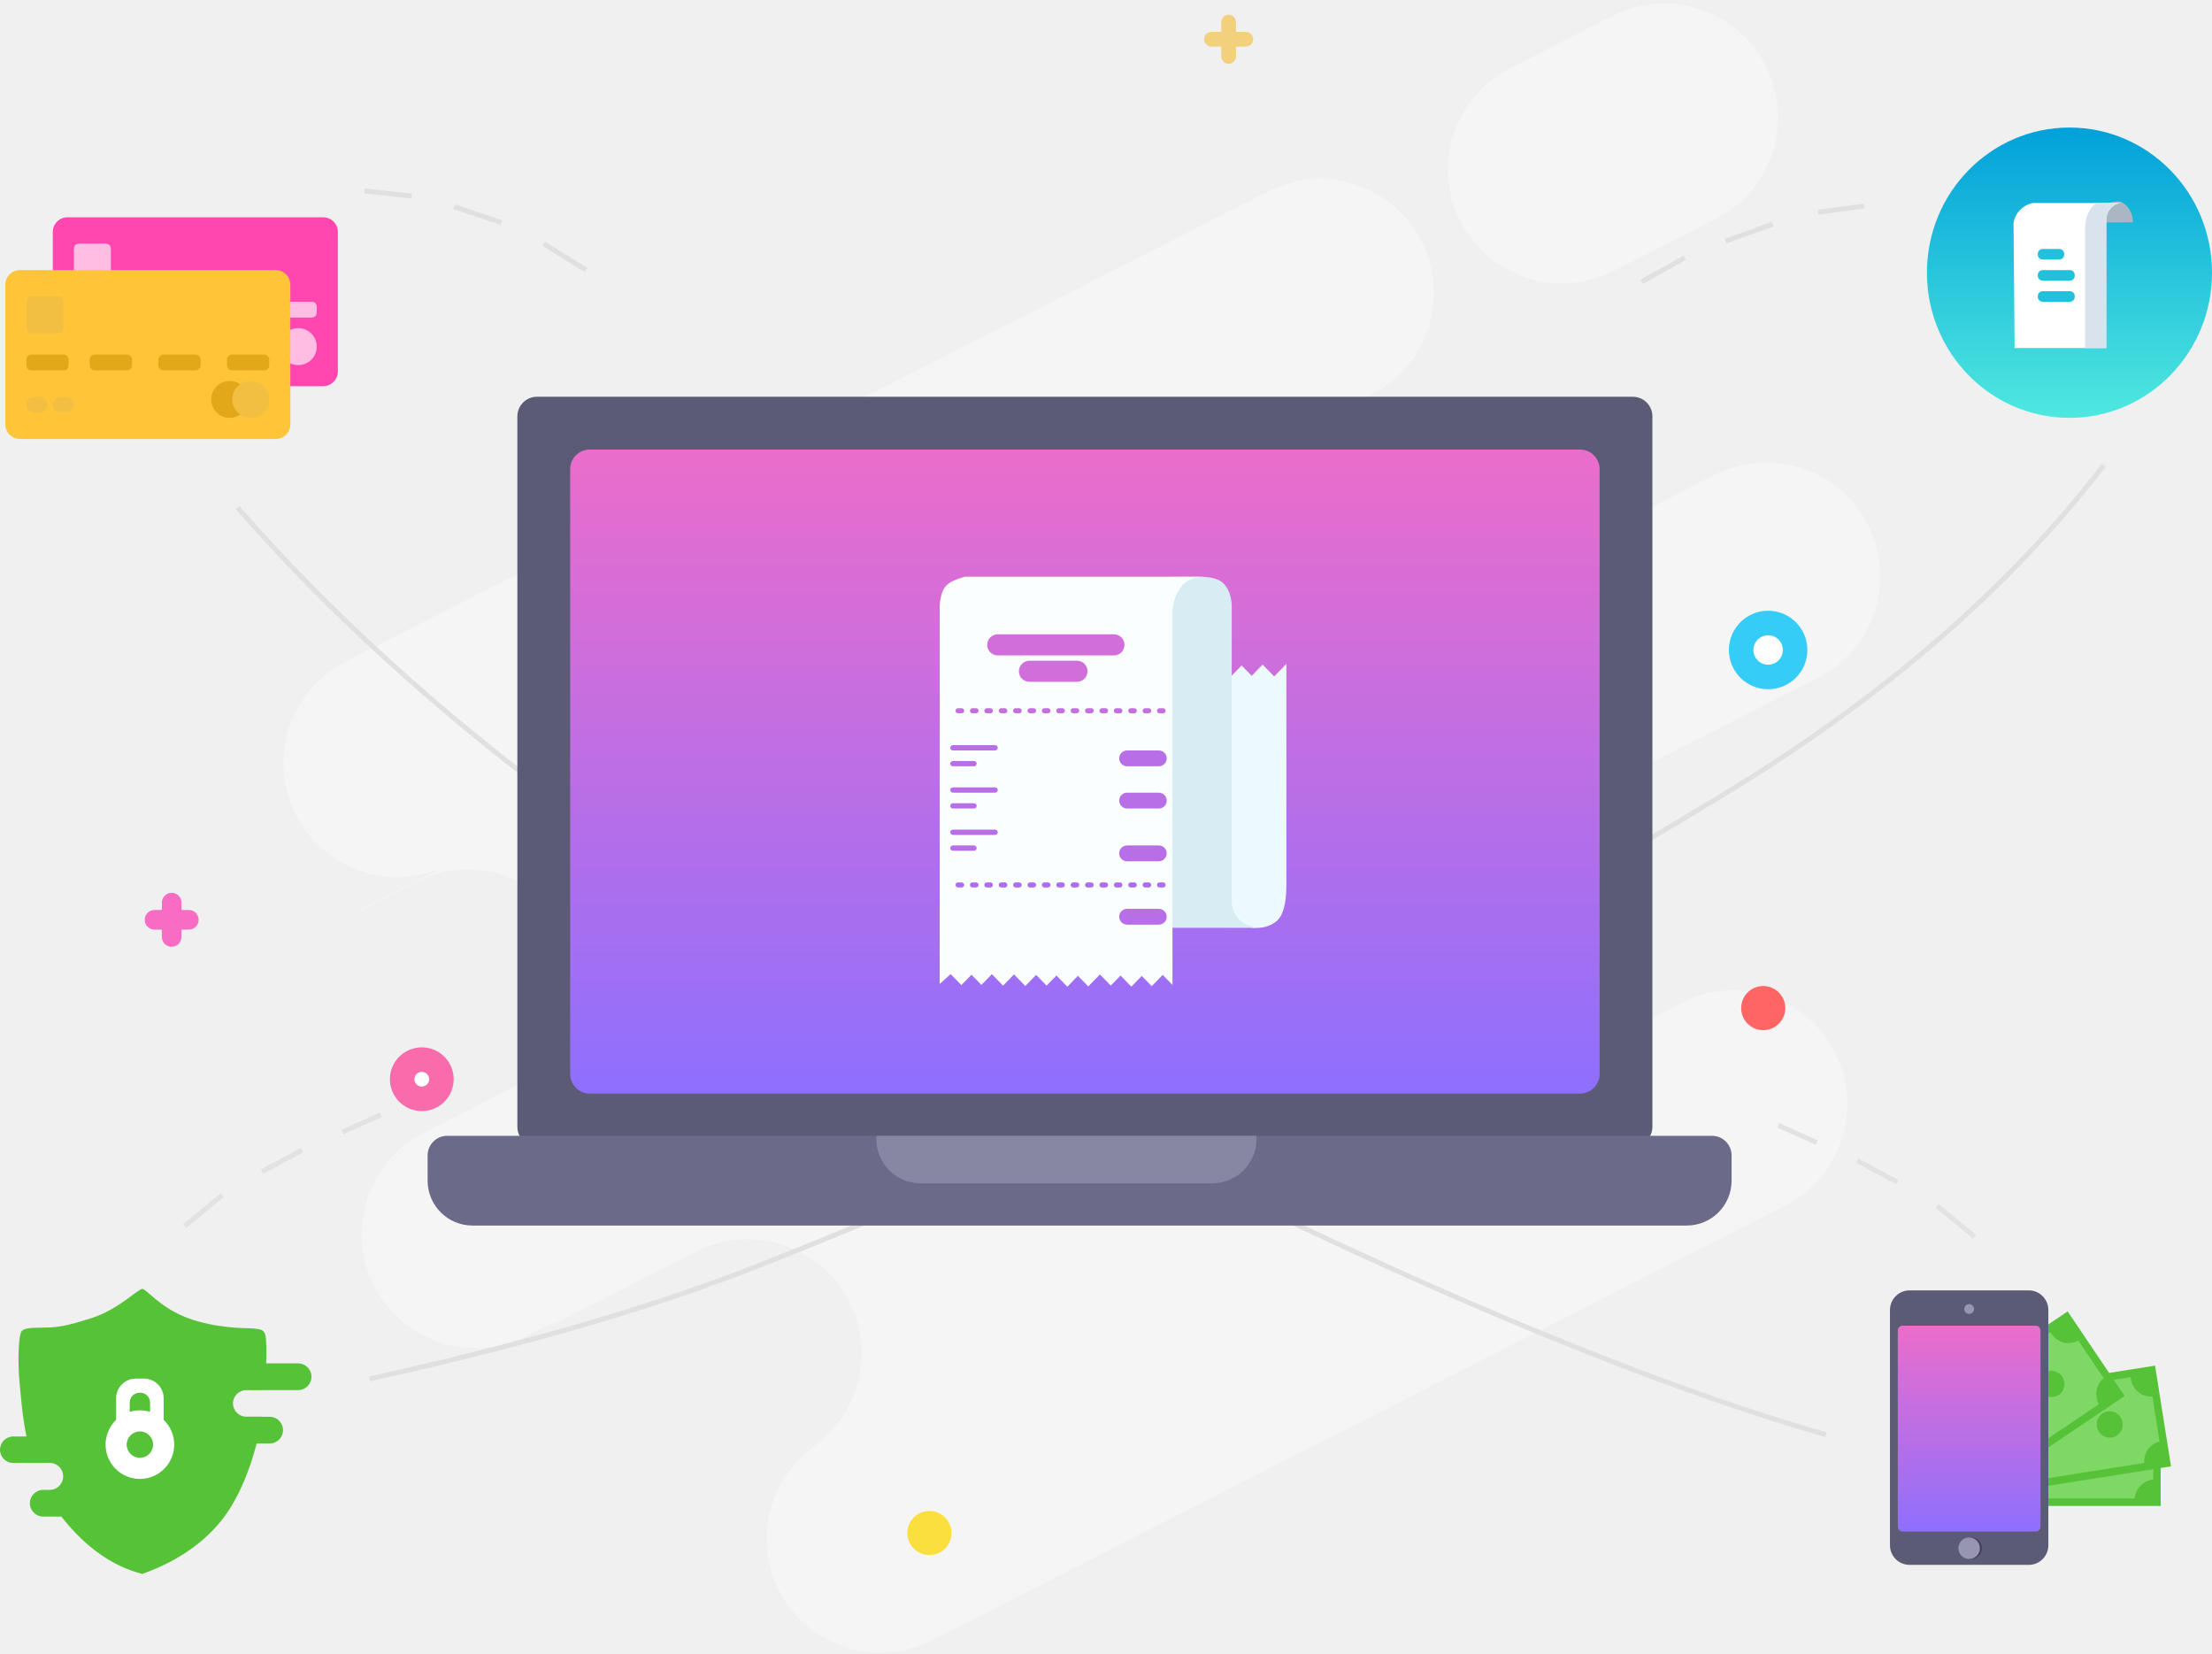
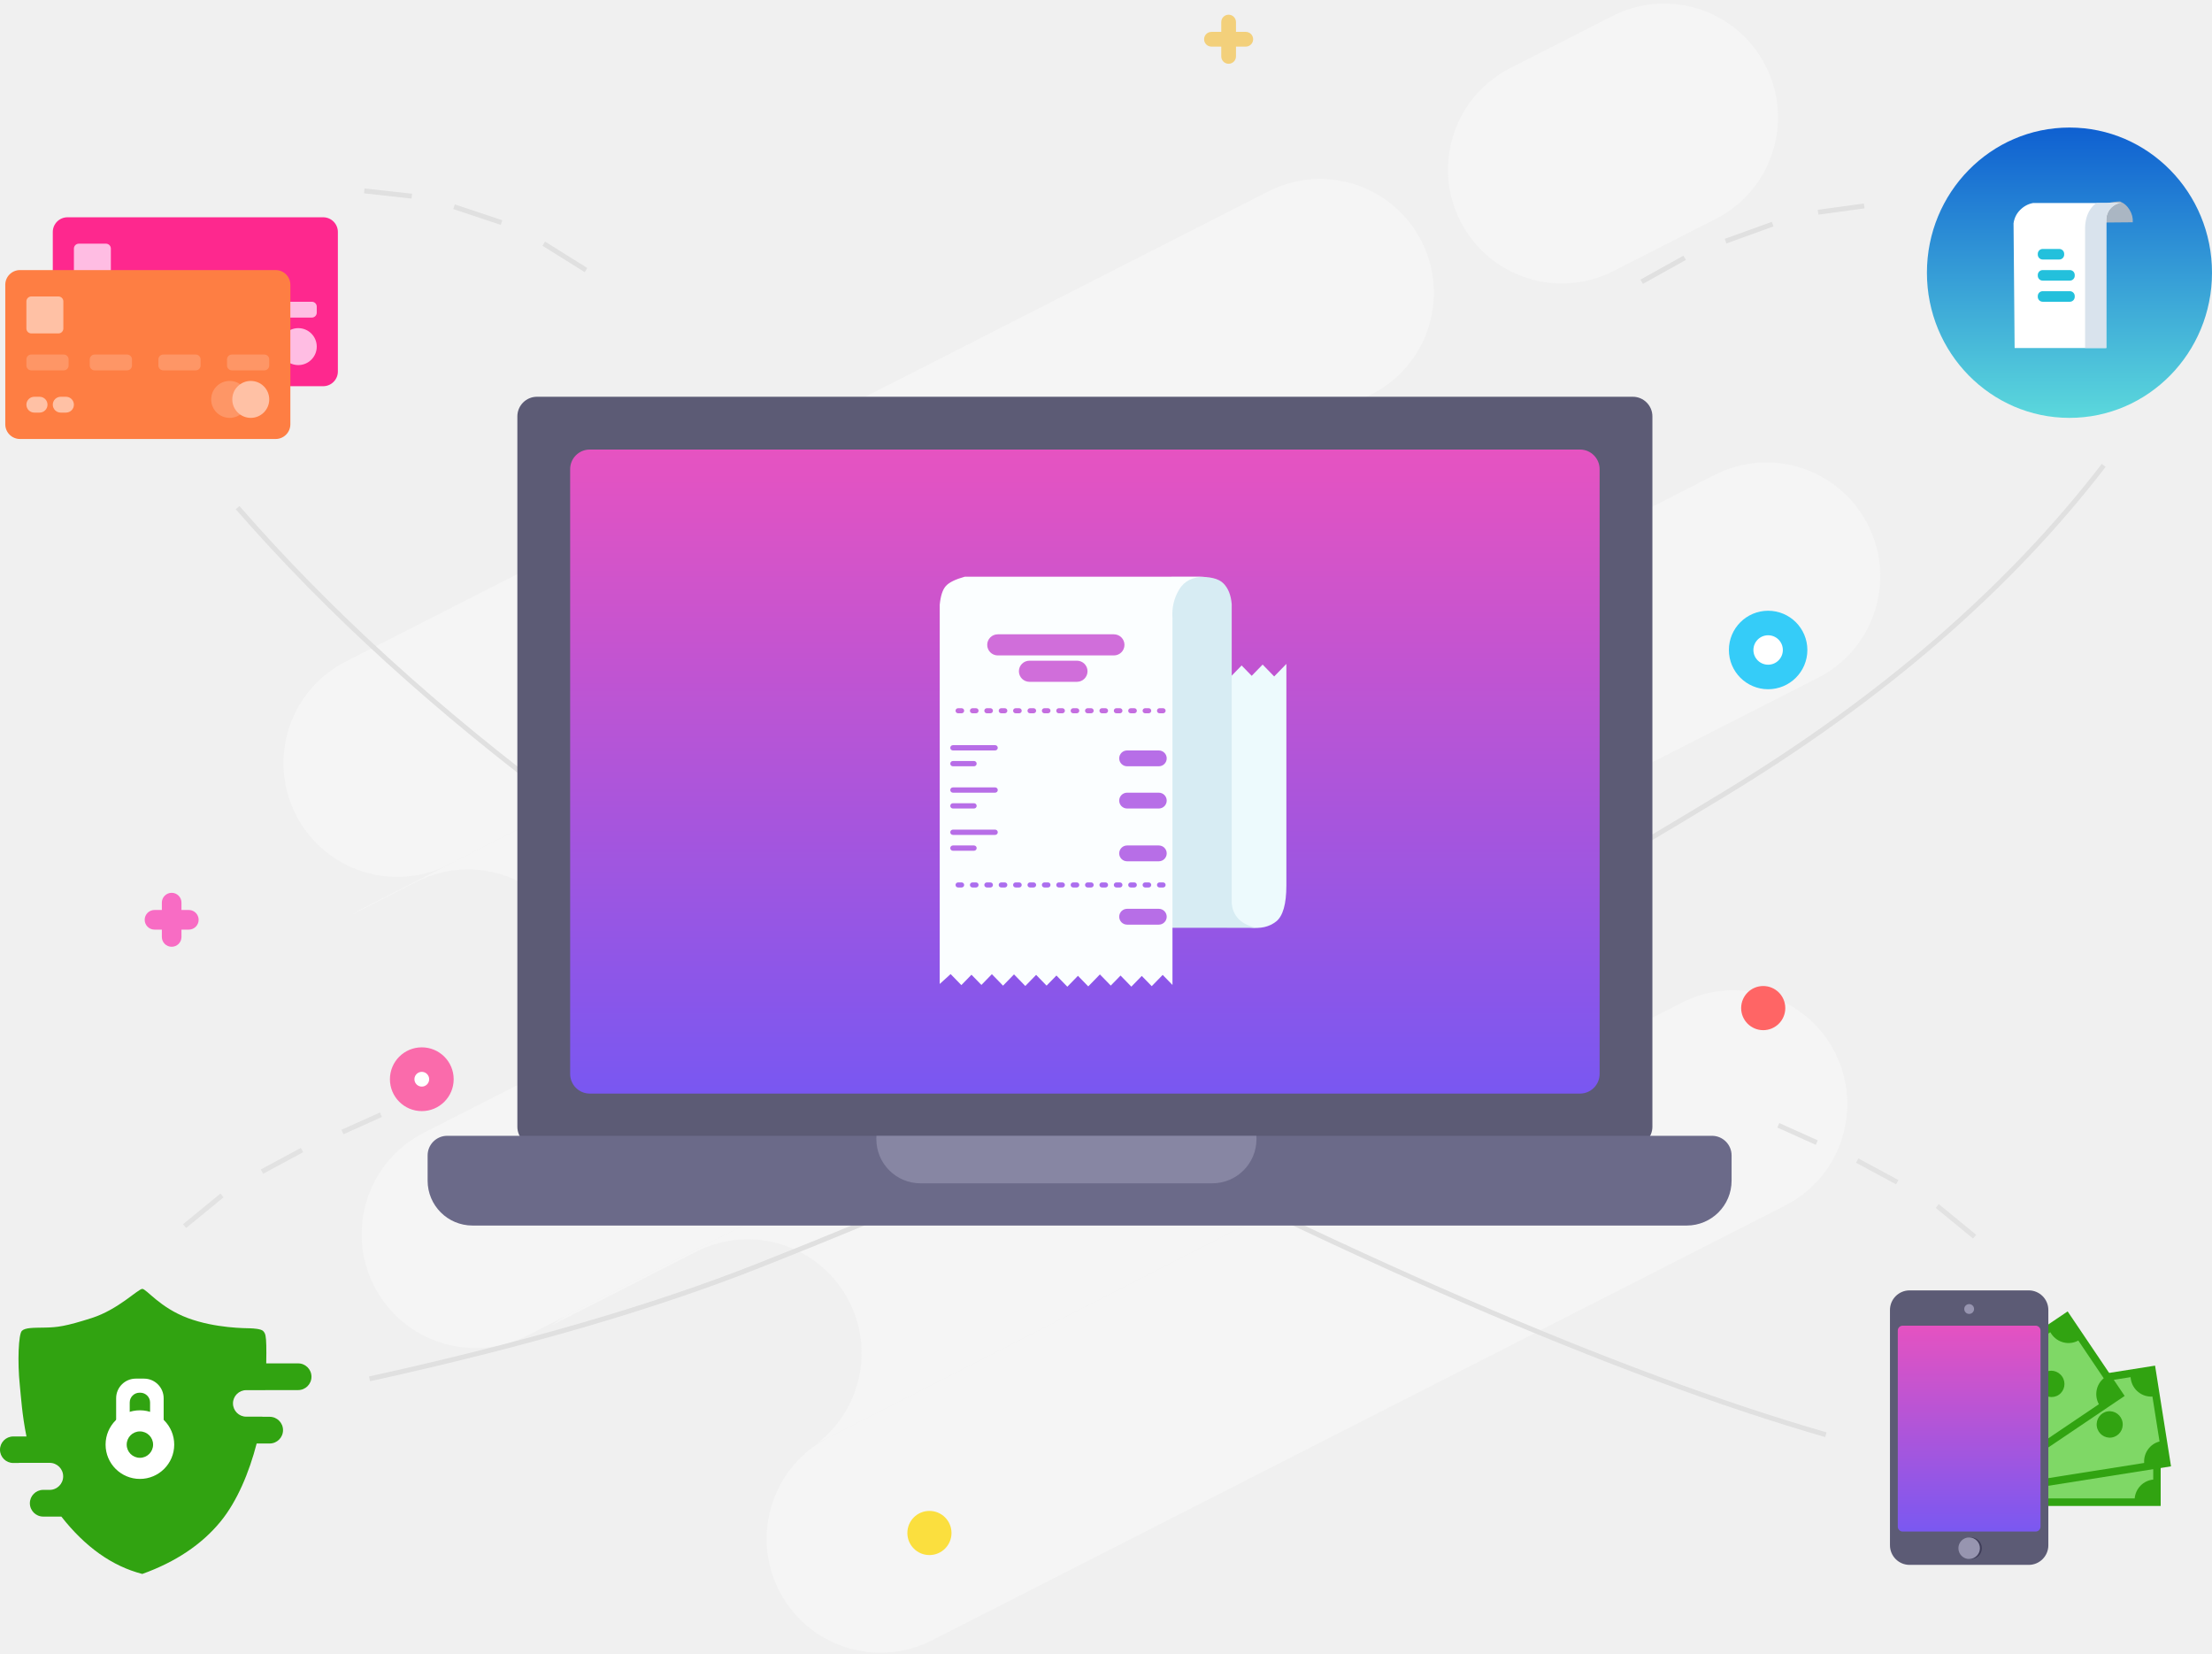
<svg xmlns="http://www.w3.org/2000/svg" xmlns:xlink="http://www.w3.org/1999/xlink" width="451px" height="337px" viewBox="0 0 451 337" version="1.1">
  <defs>
    <linearGradient x1="50%" y1="0%" x2="50%" y2="100%" id="linearGradient-1">
-       <stop stop-color="#EB6DCB" offset="0%" />
-       <stop stop-color="#8E6FFE" offset="100%" />
+       <stop stop-color="#E552C1" offset="0%" />
+       <stop stop-color="#7A58F1" offset="100%" />
    </linearGradient>
-     <path d="M4,6.91341515e-16 L261.864,6.91341515e-16 L261.864,0 C264.073,-4.05816873e-16 265.864,1.791 265.864,4 L265.864,9.147 L265.864,9.147 C265.864,14.198 261.769,18.293 256.717,18.293 L9.147,18.293 L9.147,18.293 C4.095,18.293 6.18643132e-16,14.198 0,9.147 L0,4 L0,4 C-2.705415e-16,1.791 1.791,4.05816873e-16 4,0 Z" id="path-2" />
-     <linearGradient x1="50%" y1="0%" x2="50%" y2="100%" id="linearGradient-4">
-       <stop stop-color="#01A1DA" offset="0%" />
-       <stop stop-color="#4FE8DF" offset="100%" />
+     <linearGradient x1="50%" y1="0%" x2="50%" y2="100%" id="linearGradient-2">
+       <stop stop-color="#E653C1" offset="0%" />
+       <stop stop-color="#7957F1" offset="100%" />
    </linearGradient>
-     <path d="M0.66,29.885 L19.341,29.885 C19.341,13.292 19.341,4.596 19.341,3.797 C19.341,2.597 19.843,1.653 20.67,0.994 C21.221,0.554 21.797,0.331 22.397,0.324 L4.393,0.324 C3.408,0.512 2.542,0.978 1.795,1.721 C1.048,2.464 0.596,3.374 0.439,4.451 L0.66,29.885 Z" id="path-5" />
+     <path d="M4,6.91341515e-16 L261.864,6.91341515e-16 L261.864,0 C264.073,-4.05816873e-16 265.864,1.791 265.864,4 L265.864,9.147 L265.864,9.147 C265.864,14.198 261.769,18.293 256.717,18.293 L9.147,18.293 L9.147,18.293 C4.095,18.293 6.18643132e-16,14.198 0,9.147 L0,4 L0,4 C-2.705415e-16,1.791 1.791,4.05816873e-16 4,0 Z" id="path-3" />
+     <linearGradient x1="50%" y1="0%" x2="50%" y2="100%" id="linearGradient-5">
+       <stop stop-color="#0F60D1" offset="0%" />
+       <stop stop-color="#5BD8DC" offset="100%" />
+     </linearGradient>
+     <path d="M0.66,29.885 L19.341,29.885 C19.341,13.292 19.341,4.596 19.341,3.797 C19.341,2.597 19.843,1.653 20.67,0.994 C21.221,0.554 21.797,0.331 22.397,0.324 L4.393,0.324 C3.408,0.512 2.542,0.978 1.795,1.721 C1.048,2.464 0.596,3.374 0.439,4.451 L0.66,29.885 Z" id="path-6" />
  </defs>
  <g id="Page-1" stroke="none" stroke-width="1" fill="none" fill-rule="evenodd">
-     <g id="Apple-TV-Copy-2" transform="translate(-237, -6185)">
-       <g id="8" transform="translate(237, 5538)">
+     <g id="Apple-TV-Copy-2" transform="translate(-237, -6325)">
+       <g id="8" transform="translate(237, 5678)">
        <g id="icon4" transform="translate(0, 639)">
          <g id="Group-19-Copy-4" transform="translate(245, 11)" fill="#F3D07B">
            <rect id="Rectangle-54" x="4" y="0" width="3" height="10" rx="1.5" />
            <rect id="Rectangle-54-Copy" transform="translate(5.5, 5) rotate(-270) translate(-5.5, -5) " x="4" y="0" width="3" height="10" rx="1.5" />
          </g>
          <g id="Group-19-Copy-5" transform="translate(29, 190)" fill="#F86CC4">
            <rect id="Rectangle-54" x="4" y="0" width="4" height="11" rx="2" />
            <rect id="Rectangle-54-Copy" transform="translate(6, 5.5) rotate(-270) translate(-6, -5.5) " x="4" y="0" width="4" height="11" rx="2" />
          </g>
          <g id="Group-11-Copy-2" transform="translate(239.5, 187.5) rotate(-27) translate(-239.5, -187.5) translate(56, 71)" fill="#F5F5F5">
            <rect id="Rectangle-31" x="29.947" y="-4.54747351e-13" width="257.562" height="46.407" rx="23.203" />
            <rect id="Rectangle-31-Copy-9" x="296.422" y="0" width="69.835" height="46.407" rx="23.203" />
            <rect id="Rectangle-31-Copy-7" x="45.923" y="185.627" width="241.618" height="46.407" rx="23.203" />
            <rect id="Rectangle-31-Copy-4" x="0.543" y="92.813" width="341.822" height="46.407" rx="23.203" />
            <path d="M266.691,185.627 L66.559,185.627 C77.296,183.592 85.415,174.159 85.415,162.83 L85.415,162.83 C85.415,150.015 75.026,139.627 62.211,139.627 L29.211,139.627 C30.62,139.36 32.073,139.22 33.559,139.22 L33.559,139.22 L266.691,139.22 L244.514,139.22 L244.514,139.22 C231.699,139.22 221.311,149.609 221.311,162.424 L221.311,162.424 L221.311,162.424 C221.311,175.238 231.699,185.627 244.514,185.627 L266.691,185.627 Z" id="Combined-Shape" />
            <path d="M276.503,92.813 L48.114,92.813 C59.755,91.569 68.822,81.715 68.822,69.743 L68.822,69.743 C68.822,56.928 58.434,46.539 45.619,46.539 L45.619,46.539 L31.063,46.539 C31.883,46.452 32.716,46.407 33.559,46.407 L33.559,46.407 L276.503,46.407 L264.138,46.407 L264.138,46.407 C251.323,46.407 240.935,56.795 240.935,69.61 L240.935,69.61 L240.935,69.61 C240.935,82.425 251.323,92.813 264.138,92.813 L276.503,92.813 Z" id="Combined-Shape" />
          </g>
          <circle id="Oval-16-Copy-3" stroke="#35CCF8" stroke-width="5" fill="#FFFFFF" cx="360.5" cy="140.5" r="5.5" />
          <circle id="Oval-16-Copy-4" stroke="#FA6BAB" stroke-width="5" fill="#FFFFFF" cx="86" cy="228" r="4" />
          <circle id="Oval-15" fill="#FF6565" cx="359.5" cy="213.5" r="4.5" />
          <circle id="Oval-15-Copy" fill="#FBDF3E" cx="189.5" cy="320.5" r="4.5" />
          <g id="Group-7" transform="translate(0, 34)">
            <g id="Group-5" transform="translate(0, 12.91304)">
              <path d="M75.346,242.164 C106.723,235.274 133.125,227.599 154.55,219.137 C186.688,206.445 216.615,193.288 251.746,176.501 C288.079,159.14 303.123,152.338 351.549,122.958 C383.833,103.371 409.623,81.037 428.918,55.957" id="Path-2" stroke="#E0E0E0" />
              <path d="M48.437,64.565 C85.409,106.992 137.994,146.026 206.193,181.667 C274.391,217.309 329.748,241.271 372.265,253.555" id="Path-3" stroke="#E0E0E0" />
-               <g id="Group-35-Copy" transform="translate(0, 223.8261)" fill="#56C238">
+               <g id="Group-35-Copy" transform="translate(0, 223.8261)" fill="#31A311">
                <path d="M53.484,26.049 C53.483,26.057 53.482,26.065 53.48,26.073 L54.984,26.073 C56.488,26.073 57.706,27.292 57.706,28.795 C57.706,30.298 56.488,31.517 54.984,31.517 L52.33,31.517 C50.804,37.415 48.339,43.318 44.966,47.432 C41.132,52.107 35.814,55.665 29.013,58.109 C22.881,56.527 17.38,52.629 12.509,46.416 L8.812,46.416 C7.308,46.416 6.09,45.197 6.09,43.694 C6.09,42.203 7.289,40.991 8.775,40.972 L10.124,40.972 C11.645,40.972 12.879,39.738 12.879,38.217 L12.879,38.217 C12.879,36.695 11.645,35.462 10.124,35.462 L10.124,35.462 L4.025,35.462 L4.025,35.462 C3.892,35.462 3.76,35.471 3.631,35.49 L2.703,35.49 C1.21,35.49 1.82800159e-16,34.28 0,32.787 C-1.82800159e-16,31.294 1.21,30.084 2.703,30.084 L2.703,30.084 L5.397,30.084 C4.507,25.726 4.277,21.934 4.043,19.682 C3.532,14.774 3.774,9.211 4.465,8.55 C5.155,7.888 6.738,7.934 9.181,7.888 C11.625,7.842 13.324,7.664 18.712,5.937 C24.099,4.21 28.17,2.60851829e-13 29.013,0 C29.855,-2.60584556e-13 32.595,3.817 38.264,5.937 C43.932,8.057 50.229,8.006 50.986,8.034 C51.742,8.061 53.163,8.157 53.608,8.55 C53.904,8.811 54.084,9.168 54.148,9.619 C54.297,10.336 54.342,12.192 54.283,15.185 L60.784,15.185 C62.287,15.185 63.506,16.404 63.506,17.907 C63.506,19.41 62.287,20.629 60.784,20.629 L54.102,20.629 C54.101,20.634 54.101,20.639 54.101,20.643 L50.205,20.643 C48.713,20.643 47.502,21.853 47.502,23.346 C47.502,24.839 48.713,26.049 50.205,26.049 L53.484,26.049 Z" id="Combined-Shape" />
              </g>
              <g id="Group-43" transform="translate(385.3413, 223.1304)">
                <g id="Group-26" transform="translate(31.15387, 25.91) rotate(6) translate(-31.15387, -25.91) translate(2.153871, 3.910002)">
                  <g id="Group-25" transform="translate(33.92421, 30.27904) rotate(-6) translate(-33.92421, -30.27904) translate(12.92421, 19.77904)">
-                     <rect id="Rectangle-66" fill="#56C238" x="0" y="0" width="41.009" height="20.786" />
+                     <rect id="Rectangle-66" fill="#31A311" x="0" y="0" width="41.009" height="20.786" />
                    <path d="M5.299,1.54 L35.71,1.54 C35.699,1.666 35.693,1.795 35.693,1.925 C35.693,4.133 37.361,5.947 39.49,6.141 L39.49,15.414 C37.487,15.597 35.891,17.215 35.71,19.246 L5.299,19.246 C5.118,17.215 3.523,15.597 1.519,15.414 L1.519,6.141 C3.648,5.947 5.316,4.133 5.316,1.925 C5.316,1.795 5.31,1.666 5.299,1.54 Z M29.997,13.087 C31.465,13.087 32.655,11.881 32.655,10.393 C32.655,8.905 31.465,7.698 29.997,7.698 C28.529,7.698 27.339,8.905 27.339,10.393 C27.339,11.881 28.529,13.087 29.997,13.087 Z" id="Combined-Shape" fill="#7FD866" />
                  </g>
                  <g id="Group-25-Copy" transform="translate(34.16228, 25.41078) rotate(-15) translate(-34.16228, -25.41078) translate(13.16228, 14.91078)">
-                     <rect id="Rectangle-66" fill="#56C238" x="0" y="0" width="41.009" height="20.786" />
+                     <rect id="Rectangle-66" fill="#31A311" x="0" y="0" width="41.009" height="20.786" />
                    <path d="M5.299,1.54 L35.71,1.54 C35.699,1.666 35.693,1.795 35.693,1.925 C35.693,4.133 37.361,5.947 39.49,6.141 L39.49,15.414 C37.487,15.597 35.891,17.215 35.71,19.246 L5.299,19.246 C5.118,17.215 3.523,15.597 1.519,15.414 L1.519,6.141 C3.648,5.947 5.316,4.133 5.316,1.925 C5.316,1.795 5.31,1.666 5.299,1.54 Z M29.997,13.087 C31.465,13.087 32.655,11.881 32.655,10.393 C32.655,8.905 31.465,7.698 29.997,7.698 C28.529,7.698 27.339,8.905 27.339,10.393 C27.339,11.881 28.529,13.087 29.997,13.087 Z" id="Combined-Shape" fill="#7FD866" />
                  </g>
                  <g id="Group-25-Copy-2" transform="translate(23.3096, 21.86421) rotate(-40) translate(-23.3096, -21.86421) translate(2.309601, 11.36421)">
-                     <rect id="Rectangle-66" fill="#56C238" x="0" y="0" width="41.009" height="20.786" />
+                     <rect id="Rectangle-66" fill="#31A311" x="0" y="0" width="41.009" height="20.786" />
                    <path d="M5.299,1.54 L35.71,1.54 C35.699,1.666 35.693,1.795 35.693,1.925 C35.693,4.133 37.361,5.947 39.49,6.141 L39.49,15.414 C37.487,15.597 35.891,17.215 35.71,19.246 L5.299,19.246 C5.118,17.215 3.523,15.597 1.519,15.414 L1.519,6.141 C3.648,5.947 5.316,4.133 5.316,1.925 C5.316,1.795 5.31,1.666 5.299,1.54 Z M29.997,13.087 C31.465,13.087 32.655,11.881 32.655,10.393 C32.655,8.905 31.465,7.698 29.997,7.698 C28.529,7.698 27.339,8.905 27.339,10.393 C27.339,11.881 28.529,13.087 29.997,13.087 Z" id="Combined-Shape" fill="#7FD866" />
                  </g>
                </g>
                <g id="Group-38" transform="translate(0, 1)">
                  <rect id="Rectangle-88" fill="#5C5B75" x="0" y="0" width="32.291" height="55.957" rx="4" />
                  <rect id="Rectangle-87" fill="url(#linearGradient-1)" x="1.595" y="7.194" width="29.102" height="41.967" rx="1" />
                  <g id="Oval-23-Copy" transform="translate(13.95297, 50.36087)">
                    <ellipse id="Mask" fill="#3F3D59" cx="2.591" cy="2.198" rx="2.193" ry="2.198" />
                    <ellipse fill="#9795B0" cx="2.193" cy="2.198" rx="2.193" ry="2.198" />
                  </g>
                  <ellipse id="Oval-32" fill="#9795B0" cx="16.146" cy="3.797" rx="1" ry="1" />
                </g>
              </g>
              <g id="Group-47-Copy-3" transform="translate(10.76372, 5.380435)">
-                 <rect id="Rectangle-92" fill="#FF47AF" x="0" y="0" width="58.124" height="34.435" rx="3" />
+                 <rect id="Rectangle-92" fill="#FE288E" x="0" y="0" width="58.124" height="34.435" rx="3" />
                <rect id="Rectangle-93" fill="#FFBDE3" x="4.305" y="5.38" width="7.535" height="7.533" rx="1" />
                <rect id="Rectangle-95" fill="#F2BF42" x="4.305" y="25.826" width="4.305" height="3.228" rx="1.614" />
                <rect id="Rectangle-95-Copy" fill="#F2BF42" x="9.687" y="25.826" width="4.305" height="3.228" rx="1.614" />
                <g id="Group-2" transform="translate(41.97852, 22.59783)">
                  <ellipse id="Oval-23" fill="#E3A81A" cx="3.767" cy="3.766" rx="3.767" ry="3.766" />
                  <ellipse id="Oval-23-Copy-2" fill="#FFBDE3" cx="8.073" cy="3.766" rx="3.767" ry="3.766" />
                </g>
                <rect id="Rectangle-94" fill="#E3A81A" x="4.305" y="17.217" width="8.611" height="3.228" rx="1" />
                <rect id="Rectangle-94-Copy" fill="#E3A81A" x="17.222" y="17.217" width="8.611" height="3.228" rx="1" />
                <rect id="Rectangle-94-Copy-2" fill="#E3A81A" x="31.215" y="17.217" width="8.611" height="3.228" rx="1" />
                <rect id="Rectangle-94-Copy-3" fill="#FFBDE3" x="45.208" y="17.217" width="8.611" height="3.228" rx="1" />
              </g>
              <g id="Group-47" transform="translate(1.076372, 16.1413)">
-                 <rect id="Rectangle-92" fill="#FFC539" x="0" y="0" width="58.124" height="34.435" rx="3" />
-                 <rect id="Rectangle-93" fill="#F2BF42" x="4.305" y="5.38" width="7.535" height="7.533" rx="1" />
-                 <rect id="Rectangle-95" fill="#F2BF42" x="4.305" y="25.826" width="4.305" height="3.228" rx="1.614" />
-                 <rect id="Rectangle-95-Copy" fill="#F2BF42" x="9.687" y="25.826" width="4.305" height="3.228" rx="1.614" />
+                 <rect id="Rectangle-92" fill="#FE7E43" x="0" y="0" width="58.124" height="34.435" rx="3" />
+                 <rect id="Rectangle-93" fill="#FFC1A5" x="4.305" y="5.38" width="7.535" height="7.533" rx="1" />
+                 <rect id="Rectangle-95" fill="#FFC1A5" x="4.305" y="25.826" width="4.305" height="3.228" rx="1.614" />
+                 <rect id="Rectangle-95-Copy" fill="#FFC1A5" x="9.687" y="25.826" width="4.305" height="3.228" rx="1.614" />
                <g id="Group-2" transform="translate(41.97852, 22.59783)">
-                   <ellipse id="Oval-23" fill="#E3A81A" cx="3.767" cy="3.766" rx="3.767" ry="3.766" />
-                   <ellipse id="Oval-23-Copy-2" fill="#F2BF42" cx="8.073" cy="3.766" rx="3.767" ry="3.766" />
-                 </g>
-                 <rect id="Rectangle-94" fill="#E3A81A" x="4.305" y="17.217" width="8.611" height="3.228" rx="1" />
-                 <rect id="Rectangle-94-Copy" fill="#E3A81A" x="17.222" y="17.217" width="8.611" height="3.228" rx="1" />
-                 <rect id="Rectangle-94-Copy-2" fill="#E3A81A" x="31.215" y="17.217" width="8.611" height="3.228" rx="1" />
-                 <rect id="Rectangle-94-Copy-3" fill="#E3A81A" x="45.208" y="17.217" width="8.611" height="3.228" rx="1" />
+                   <ellipse id="Oval-23" fill="#FE9666" cx="3.767" cy="3.766" rx="3.767" ry="3.766" />
+                   <ellipse id="Oval-23-Copy-2" fill="#FFC1A5" cx="8.073" cy="3.766" rx="3.767" ry="3.766" />
+                 </g>
+                 <rect id="Rectangle-94" fill="#FE9666" x="4.305" y="17.217" width="8.611" height="3.228" rx="1" />
+                 <rect id="Rectangle-94-Copy" fill="#FE9666" x="17.222" y="17.217" width="8.611" height="3.228" rx="1" />
+                 <rect id="Rectangle-94-Copy-2" fill="#FE9666" x="31.215" y="17.217" width="8.611" height="3.228" rx="1" />
+                 <rect id="Rectangle-94-Copy-3" fill="#FE9666" x="45.208" y="17.217" width="8.611" height="3.228" rx="1" />
              </g>
              <rect id="Rectangle" fill="#5C5B75" x="105.484" y="41.967" width="231.42" height="152.804" rx="4" />
-               <rect id="Rectangle-Copy" fill="url(#linearGradient-1)" x="116.248" y="52.728" width="209.893" height="131.283" rx="4" />
+               <rect id="Rectangle-Copy" fill="url(#linearGradient-2)" x="116.248" y="52.728" width="209.893" height="131.283" rx="4" />
              <g id="Group-46-Copy" transform="translate(191.5943, 78.55435)">
                <g id="Group-44">
                  <path d="M63.231,71.606 C65.422,71.887 67.211,71.477 68.597,70.375 C69.983,69.274 70.678,66.828 70.682,63.037 L70.682,17.87 L68.195,20.425 L65.841,18.007 L63.611,20.298 L61.557,18.188 L59.328,20.478 L58.58,71.606 L63.231,71.606 Z" id="Path-58" fill="#EDFAFD" />
                  <path d="M52.465,0.134 C55.076,0.035 56.869,0.474 57.843,1.451 C58.818,2.428 59.383,3.84 59.538,5.688 L59.538,65.958 C59.474,67.337 59.845,68.532 60.649,69.543 C61.453,70.553 62.752,71.262 64.547,71.669 L47.268,71.669 L47.268,0.134 L52.465,0.134 Z" id="Path-57" fill="#D7ECF3" />
                  <path d="M0.001,83.114 L0.001,5.845 C0.174,4.014 0.592,2.729 1.254,1.991 C1.917,1.253 3.199,0.623 5.098,0.099 L53.985,0.099 C51.576,0.099 49.847,0.981 48.799,2.744 C47.75,4.507 47.303,6.457 47.458,8.593 L47.458,83.315 L45.464,81.266 L43.229,83.563 L41.198,81.476 L39.074,83.658 L36.872,81.396 L34.88,83.442 L32.665,81.167 L30.288,83.61 L28.186,81.451 L26.023,83.672 L23.801,81.389 L21.793,83.452 L19.66,81.26 L17.454,83.526 L15.15,81.159 L12.913,83.457 L10.637,81.118 L8.504,83.309 L6.478,81.228 L4.416,83.347 L2.227,81.098 L0.001,83.114 Z" id="Path-56" fill="#FBFEFF" />
                </g>
                <rect id="Rectangle-56" fill="#D06EDA" x="9.687" y="11.837" width="27.986" height="4.304" rx="2.152" />
                <g id="Group-45" transform="translate(3.229117, 26.90217)" fill="#C46EE0">
                  <rect id="Rectangle-75" x="0" y="0" width="1.76" height="1.031" rx="0.515" />
                  <rect id="Rectangle-75-Copy-4" x="11.735" y="0" width="1.76" height="1.031" rx="0.515" />
                  <rect id="Rectangle-75-Copy-8" x="23.47" y="0" width="1.76" height="1.031" rx="0.515" />
                  <rect id="Rectangle-75-Copy-2" x="5.867" y="0" width="1.76" height="1.031" rx="0.515" />
                  <rect id="Rectangle-75-Copy-5" x="17.602" y="0" width="1.76" height="1.031" rx="0.515" />
                  <rect id="Rectangle-75-Copy-9" x="29.337" y="0" width="1.76" height="1.031" rx="0.515" />
                  <rect id="Rectangle-75-Copy-12" x="38.138" y="0" width="1.76" height="1.031" rx="0.515" />
                  <rect id="Rectangle-75-Copy" x="2.934" y="0" width="1.76" height="1.031" rx="0.515" />
                  <rect id="Rectangle-75-Copy-6" x="14.669" y="0" width="1.76" height="1.031" rx="0.515" />
                  <rect id="Rectangle-75-Copy-10" x="26.404" y="0" width="1.76" height="1.031" rx="0.515" />
                  <rect id="Rectangle-75-Copy-13" x="35.205" y="0" width="1.76" height="1.031" rx="0.515" />
                  <rect id="Rectangle-75-Copy-3" x="8.801" y="0" width="1.76" height="1.031" rx="0.515" />
                  <rect id="Rectangle-75-Copy-7" x="20.536" y="0" width="1.76" height="1.031" rx="0.515" />
                  <rect id="Rectangle-75-Copy-11" x="32.271" y="0" width="1.76" height="1.031" rx="0.515" />
                  <rect id="Rectangle-75-Copy-14" x="41.072" y="0" width="1.76" height="1.031" rx="0.515" />
                </g>
                <g id="Group-45-Copy" transform="translate(3.229117, 62.41304)" fill="#AC6EEE">
                  <rect id="Rectangle-75" x="0" y="0" width="1.76" height="1.031" rx="0.515" />
                  <rect id="Rectangle-75-Copy-4" x="11.735" y="0" width="1.76" height="1.031" rx="0.515" />
                  <rect id="Rectangle-75-Copy-8" x="23.47" y="0" width="1.76" height="1.031" rx="0.515" />
                  <rect id="Rectangle-75-Copy-2" x="5.867" y="0" width="1.76" height="1.031" rx="0.515" />
                  <rect id="Rectangle-75-Copy-5" x="17.602" y="0" width="1.76" height="1.031" rx="0.515" />
                  <rect id="Rectangle-75-Copy-9" x="29.337" y="0" width="1.76" height="1.031" rx="0.515" />
                  <rect id="Rectangle-75-Copy-12" x="38.138" y="0" width="1.76" height="1.031" rx="0.515" />
                  <rect id="Rectangle-75-Copy" x="2.934" y="0" width="1.76" height="1.031" rx="0.515" />
                  <rect id="Rectangle-75-Copy-6" x="14.669" y="0" width="1.76" height="1.031" rx="0.515" />
                  <rect id="Rectangle-75-Copy-10" x="26.404" y="0" width="1.76" height="1.031" rx="0.515" />
                  <rect id="Rectangle-75-Copy-13" x="35.205" y="0" width="1.76" height="1.031" rx="0.515" />
                  <rect id="Rectangle-75-Copy-3" x="8.801" y="0" width="1.76" height="1.031" rx="0.515" />
                  <rect id="Rectangle-75-Copy-7" x="20.536" y="0" width="1.76" height="1.031" rx="0.515" />
                  <rect id="Rectangle-75-Copy-11" x="32.271" y="0" width="1.76" height="1.031" rx="0.515" />
                  <rect id="Rectangle-75-Copy-14" x="41.072" y="0" width="1.76" height="1.031" rx="0.515" />
                </g>
                <rect id="Rectangle-86" fill="#B76EE7" x="2.153" y="34.435" width="9.687" height="1.076" rx="0.538" />
                <rect id="Rectangle-86-Copy-2" fill="#B76EE7" x="2.153" y="43.043" width="9.687" height="1.076" rx="0.538" />
                <rect id="Rectangle-86-Copy-4" fill="#B76EE7" x="2.153" y="51.652" width="9.687" height="1.076" rx="0.538" />
                <rect id="Rectangle-86-Copy" fill="#B76EE7" x="2.153" y="37.663" width="5.382" height="1.076" rx="0.538" />
                <rect id="Rectangle-86-Copy-3" fill="#B76EE7" x="2.153" y="46.272" width="5.382" height="1.076" rx="0.538" />
                <rect id="Rectangle-86-Copy-5" fill="#B76EE7" x="2.153" y="54.88" width="5.382" height="1.076" rx="0.538" />
                <rect id="Rectangle-74" fill="#D06EDA" x="16.146" y="17.217" width="13.993" height="4.304" rx="2.152" />
                <rect id="Rectangle-74-Copy" fill="#B76EE7" x="36.597" y="35.511" width="9.687" height="3.228" rx="1.614" />
                <rect id="Rectangle-74-Copy-2" fill="#B76EE7" x="36.597" y="44.12" width="9.687" height="3.228" rx="1.614" />
                <rect id="Rectangle-74-Copy-3" fill="#B76EE7" x="36.597" y="54.88" width="9.687" height="3.228" rx="1.614" />
                <rect id="Rectangle-74-Copy-4" fill="#B76EE7" x="36.597" y="67.793" width="9.687" height="3.228" rx="1.614" />
              </g>
              <g id="Rectangle-3" transform="translate(87.18616, 192.6196)">
-                 <mask id="mask-3" fill="white">
-                   <use xlink:href="#path-2" />
+                 <mask id="mask-4" fill="white">
+                   <use xlink:href="#path-3" />
                </mask>
-                 <use id="Mask" fill="#6B6A89" xlink:href="#path-2" />
-                 <rect fill="#8786A3" mask="url(#mask-3)" x="91.492" y="-8.609" width="77.499" height="18.293" rx="9" />
+                 <use id="Mask" fill="#6B6A89" xlink:href="#path-3" />
+                 <rect fill="#8786A3" mask="url(#mask-4)" x="91.492" y="-8.609" width="77.499" height="18.293" rx="9" />
              </g>
              <g id="Group-3" transform="translate(37.59666, 188.3152)" stroke="#E2E2E2">
                <path d="M0.036,22.713 L7.659,16.465" id="Path-4" />
                <path d="M15.812,11.61 L23.977,7.209" id="Path-5" />
                <path d="M32.222,3.537 L40.068,0.011" id="Path-6" />
              </g>
              <g id="Group-3-Copy" transform="translate(382.1396, 201.9674) scale(-1, 1) translate(-382.1396, -201.9674) translate(361.6396, 190.4674)" stroke="#E2E2E2">
                <path d="M0.036,22.713 L7.659,16.465" id="Path-4" />
                <path d="M15.812,11.61 L23.977,7.209" id="Path-5" />
                <path d="M32.222,3.537 L40.068,0.011" id="Path-6" />
              </g>
              <g id="Group-4" transform="translate(334.6754, 2.152174)" stroke="#E0E0E0">
                <path d="M45.41,0.914 L36.008,2.196" id="Path-7" />
                <path d="M26.749,4.619 L17.147,8.095" id="Path-8" />
                <path d="M8.809,11.486 L0.044,16.366" id="Path-9" />
              </g>
              <g id="Group-4-Copy" transform="translate(96.47733, 8.5) scale(-1, 1) translate(-96.47733, -8.5) translate(73.47733, 0)" stroke="#E0E0E0">
                <path d="M45.208,0 L35.52,1.076" id="Path-7" />
                <path d="M26.909,3.228 L17.222,6.457" id="Path-8" />
                <path d="M8.611,10.761 L0,16.141" id="Path-9" />
              </g>
            </g>
            <g id="Group-47-Copy" transform="translate(392.8759, 0)">
-               <ellipse id="Oval-24" fill="url(#linearGradient-4)" cx="29.062" cy="29.592" rx="29.062" ry="29.592" />
+               <ellipse id="Oval-24" fill="url(#linearGradient-5)" cx="29.062" cy="29.592" rx="29.062" ry="29.592" />
              <g id="Group-40" transform="translate(17.22196, 15.06522)">
                <path d="M22.14,0 C22.967,0.34 23.624,0.914 24.11,1.72 C24.595,2.527 24.807,3.37 24.746,4.249 L18.298,4.304 C18.479,1.853 18.956,0.527 19.729,0.326 C20.503,0.126 21.306,0.017 22.14,0 Z" id="Path-60" fill="#AAB6C3" />
                <g id="Path-61">
-                   <mask id="mask-6" fill="white">
-                     <use xlink:href="#path-5" />
+                   <mask id="mask-7" fill="white">
+                     <use xlink:href="#path-6" />
                  </mask>
-                   <use id="Mask" fill="#FFFFFF" xlink:href="#path-5" />
-                   <path d="M19.123,-0.458 C17.769,-0.127 16.741,0.587 16.041,1.684 C15.341,2.78 15.002,4.129 15.025,5.73 L15.025,31.868 L20.487,31.868 L22.732,-1.11 L19.123,-0.458 Z" fill="#D9E3ED" mask="url(#mask-6)" />
+                   <use id="Mask" fill="#FFFFFF" xlink:href="#path-6" />
+                   <path d="M19.123,-0.458 C17.769,-0.127 16.741,0.587 16.041,1.684 C15.341,2.78 15.002,4.129 15.025,5.73 L15.025,31.868 L20.487,31.868 L22.732,-1.11 L19.123,-0.458 Z" fill="#D9E3ED" mask="url(#mask-7)" />
                </g>
                <path d="M6.382,9.685 L9.764,9.685 C10.316,9.685 10.764,10.132 10.764,10.685 L10.764,10.837 L10.764,10.837 C10.764,11.389 10.316,11.837 9.764,11.837 L6.382,11.837 C5.83,11.837 5.382,11.389 5.382,10.837 L5.382,10.685 L5.382,10.685 C5.382,10.132 5.83,9.685 6.382,9.685 L6.382,9.685 Z M6.382,13.989 L11.916,13.989 C12.469,13.989 12.916,14.437 12.916,14.989 L12.916,15.141 L12.916,15.141 C12.916,15.694 12.469,16.141 11.916,16.141 L6.382,16.141 C5.83,16.141 5.382,15.694 5.382,15.141 L5.382,14.989 C5.382,14.437 5.83,13.989 6.382,13.989 L6.382,13.989 Z M6.382,18.293 L11.916,18.293 C12.469,18.293 12.916,18.741 12.916,19.293 L12.916,19.446 C12.916,19.998 12.469,20.446 11.916,20.446 L6.382,20.446 C5.83,20.446 5.382,19.998 5.382,19.446 L5.382,19.293 C5.382,18.741 5.83,18.293 6.382,18.293 L6.382,18.293 Z" id="Combined-Shape" fill="#23C0DC" />
              </g>
            </g>
            <g id="Group-6" transform="translate(21.52745, 255.0326)" fill="#FFFFFF">
              <path d="M6.996,20.446 C3.132,20.446 0,17.314 0,13.451 C0,9.588 3.132,6.457 6.996,6.457 C10.86,6.457 13.993,9.588 13.993,13.451 C13.993,17.314 10.86,20.446 6.996,20.446 Z M6.996,16.141 C8.483,16.141 9.687,14.937 9.687,13.451 C9.687,11.965 8.483,10.761 6.996,10.761 C5.51,10.761 4.305,11.965 4.305,13.451 C4.305,14.937 5.51,16.141 6.996,16.141 Z" id="Combined-Shape" />
              <path d="M11.84,8.609 L11.84,4 C11.84,1.791 10.049,-4.05812251e-16 7.84,0 L7.84,0 L6.153,0 L6.153,0 C3.944,4.05812251e-16 2.153,1.791 2.153,4 L2.153,4 L2.153,8.609 L4.921,8.609 L4.921,4.87 L4.921,4.87 C4.921,3.765 5.816,2.87 6.921,2.87 L6.921,2.87 L7.072,2.87 C8.177,2.87 9.072,3.765 9.072,4.87 L9.072,8.609 L11.84,8.609 Z" id="Combined-Shape" />
            </g>
          </g>
        </g>
      </g>
    </g>
  </g>
</svg>
